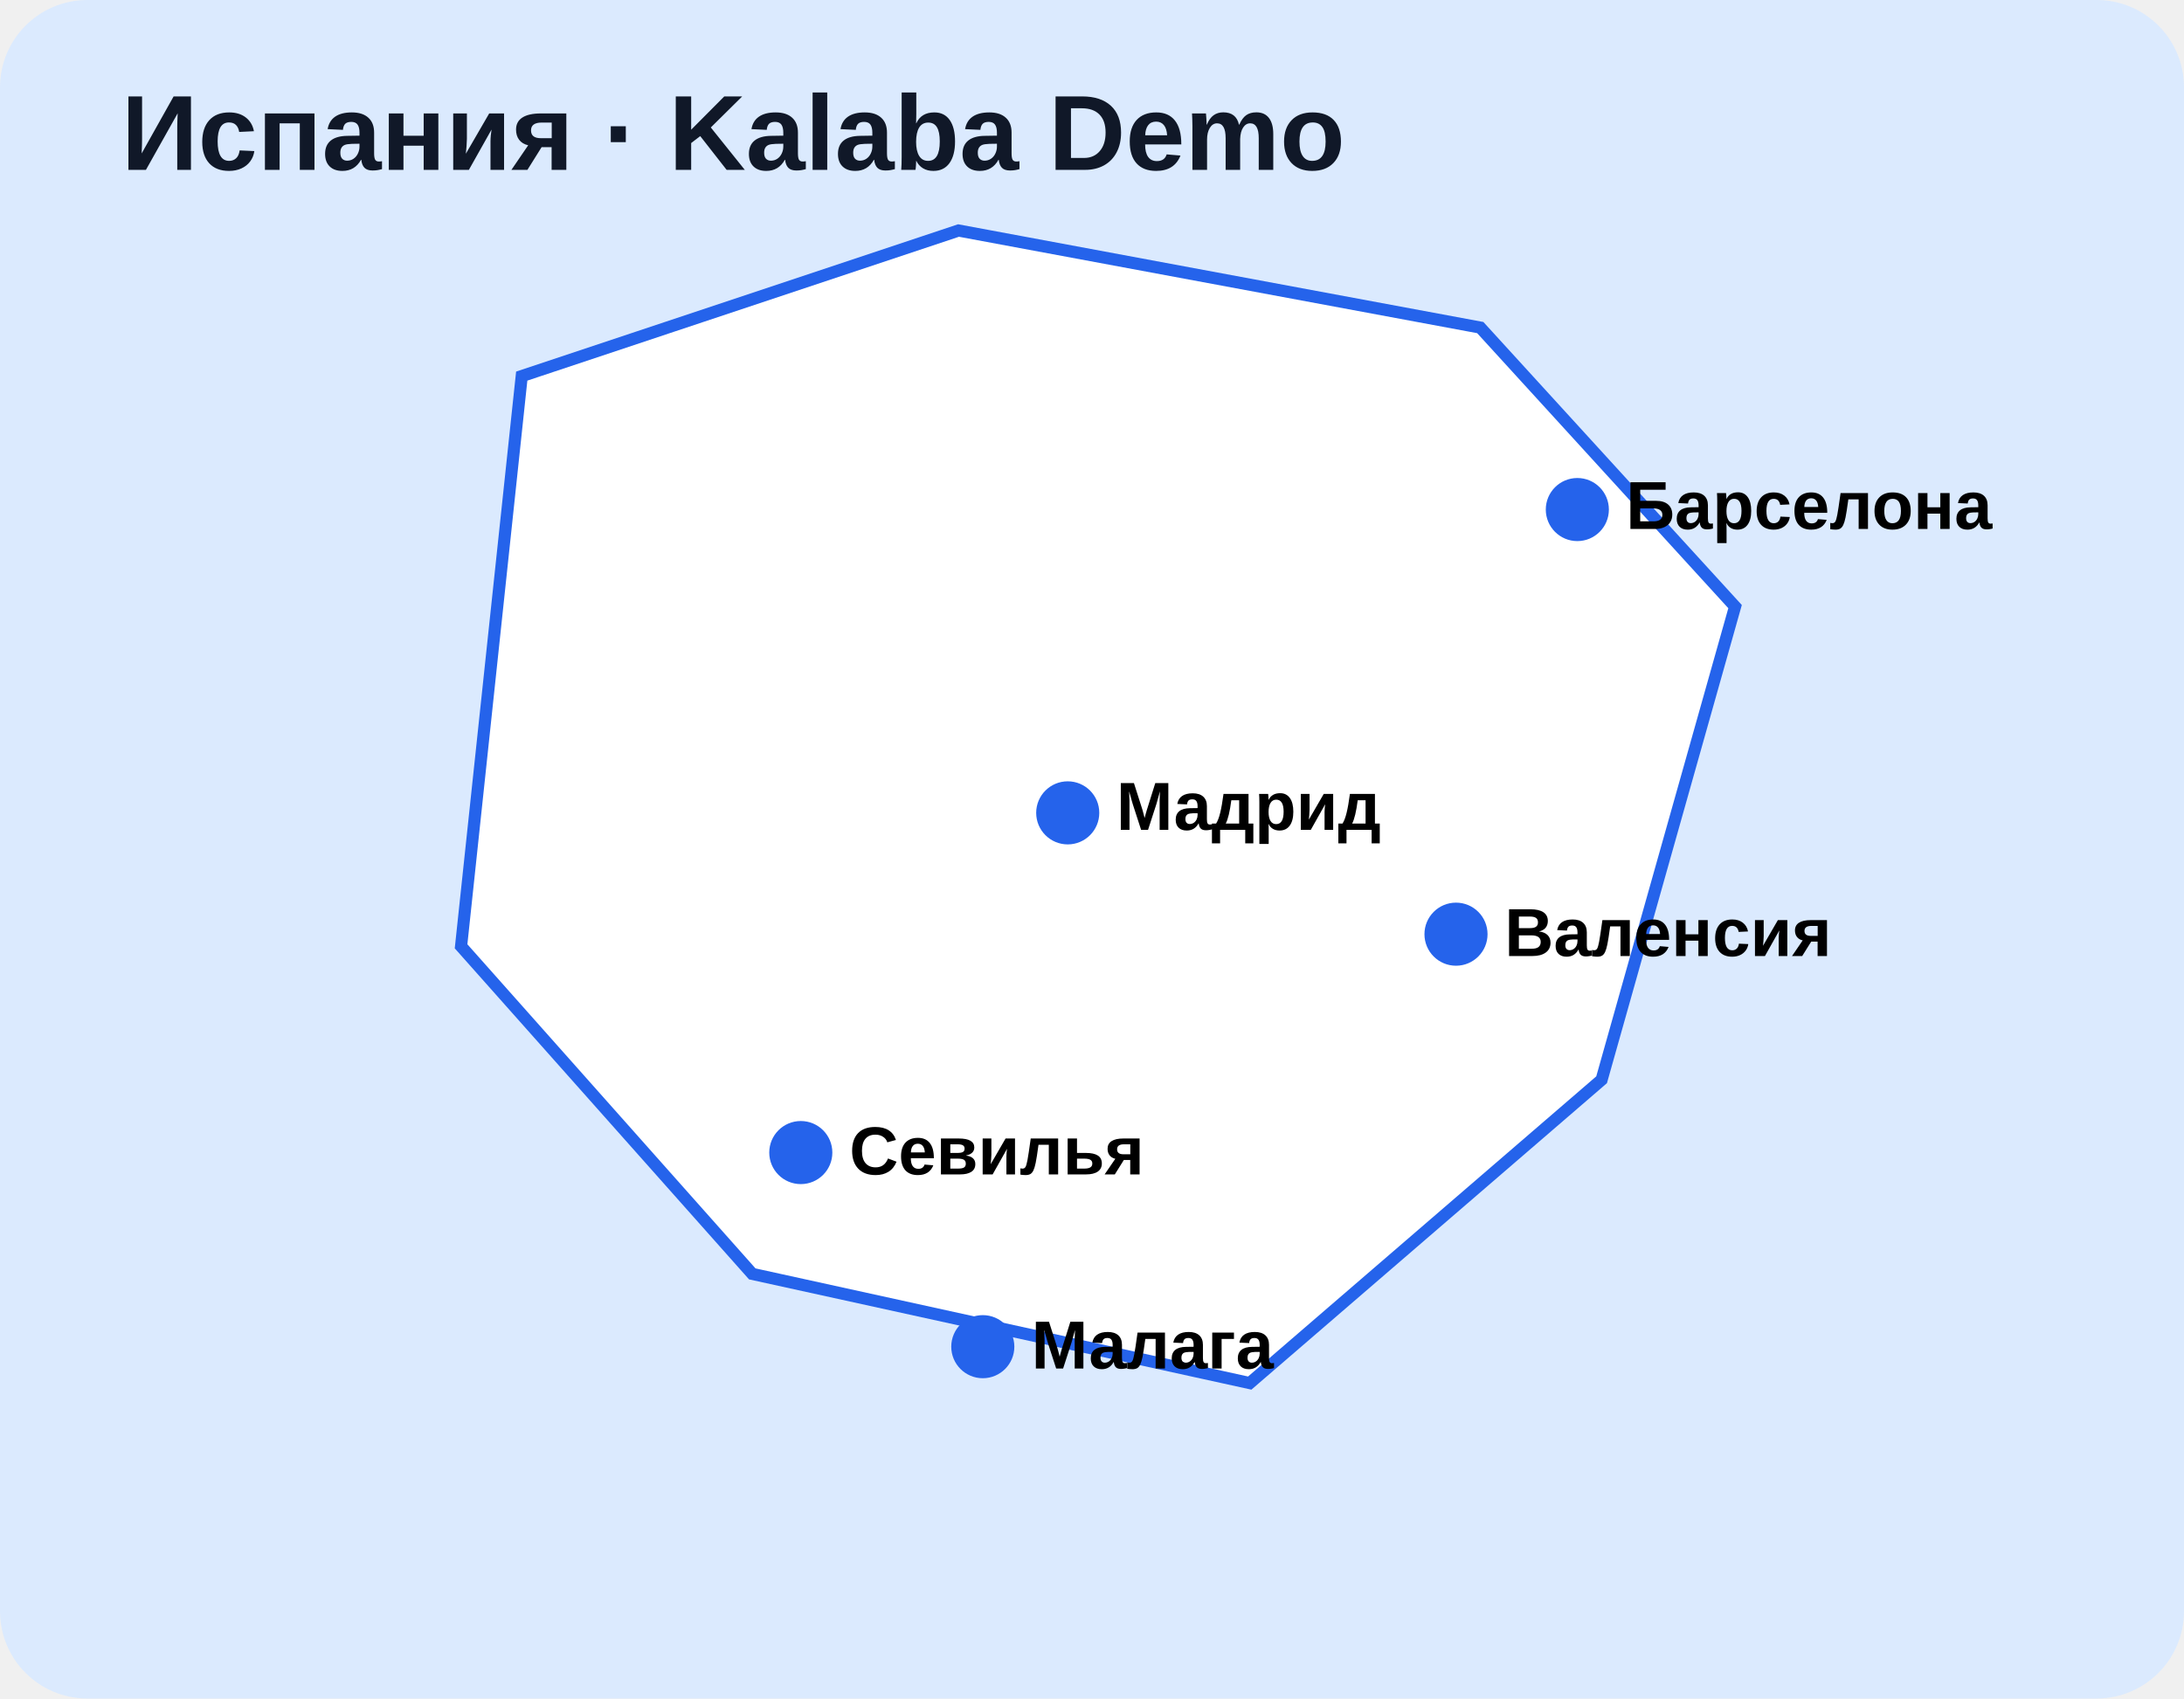
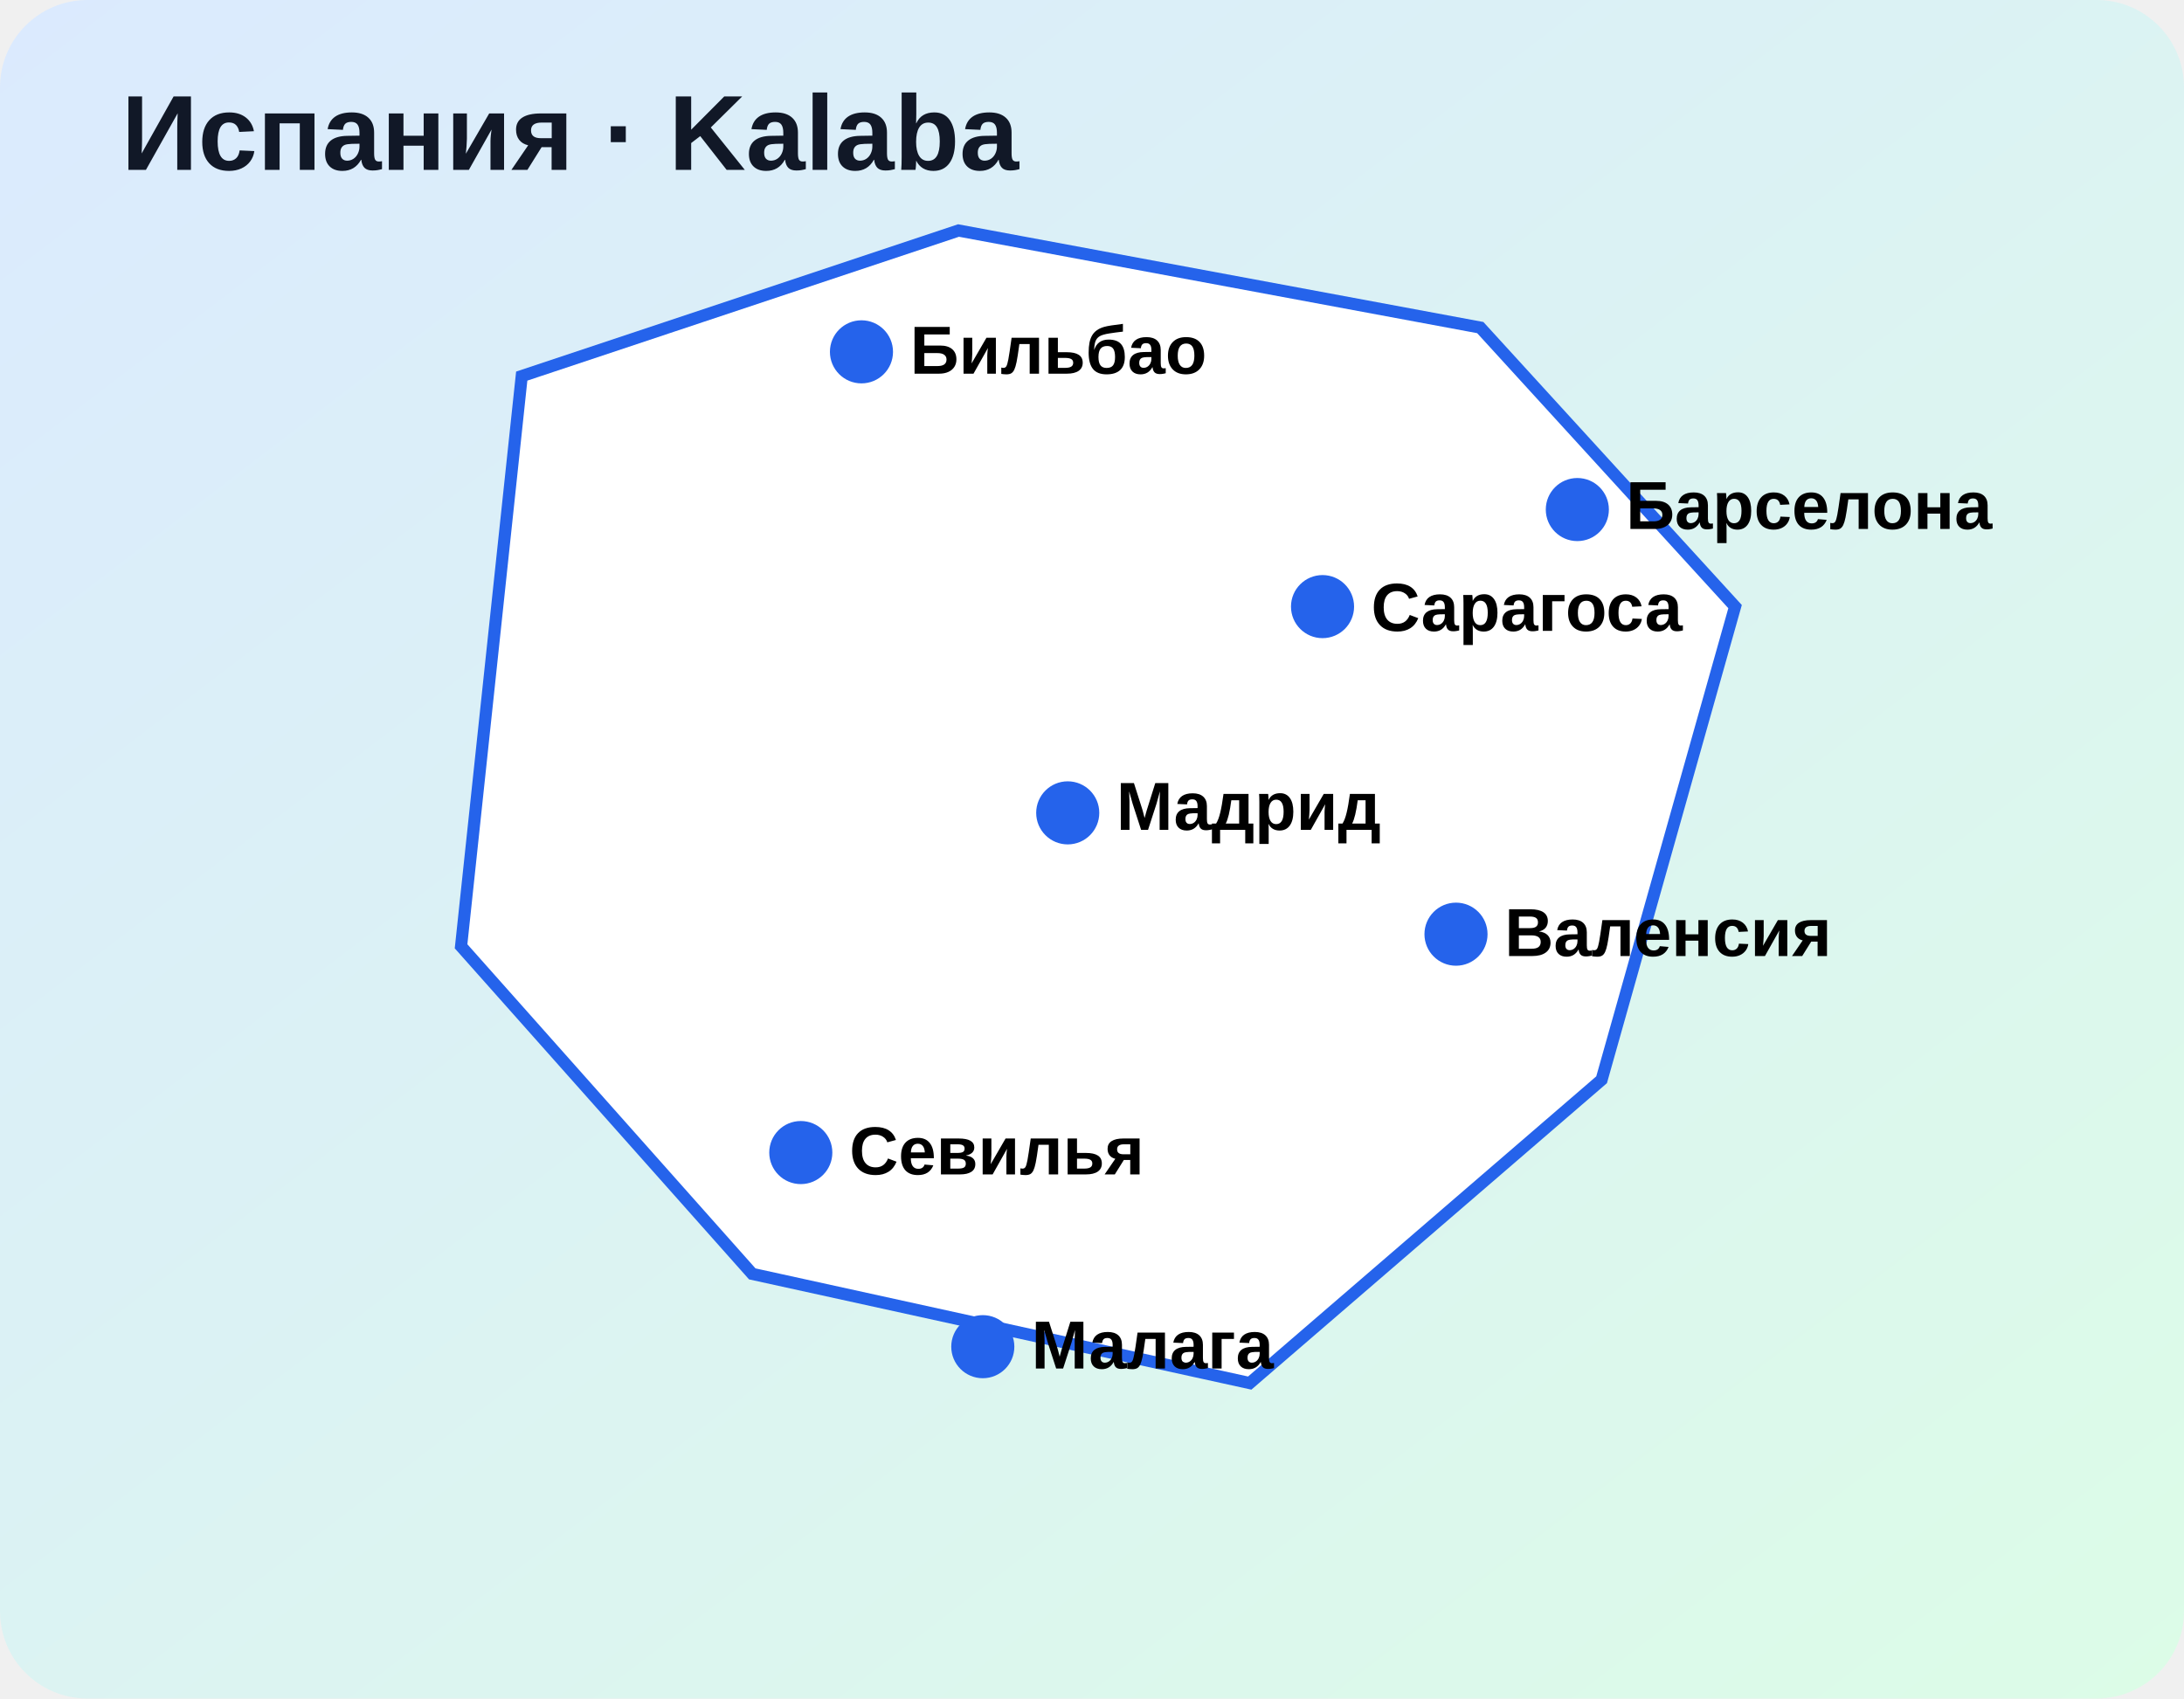
<svg xmlns="http://www.w3.org/2000/svg" width="900" height="700" viewBox="0 0 900 700">
-   <rect width="900" height="700" rx="36" fill="#dbeafe" />
+   <defs>
+     <linearGradient id="sea" x1="0" y1="0" x2="1" y2="1">
+       <stop stop-color="#dbeafe" />
+       <stop offset="1" stop-color="#dcfce7" />
+     </linearGradient>
+   </defs>
+   <rect width="900" height="700" rx="36" fill="url(#sea)" />
  <path d="M215 155 L395 95 L610 135 L715 250 L660 445 L515 570 L310 525 L190 390 Z" fill="#fff" stroke="#2563eb" stroke-width="5" />
  <circle cx="440" cy="335" r="13" fill="#2563eb" />
  <text x="460" y="342" font-family="Arial" font-size="28" font-weight="700">Мадрид</text>
  <circle cx="650" cy="210" r="13" fill="#2563eb" />
  <text x="670" y="218" font-family="Arial" font-size="28" font-weight="700">Барселона</text>
  <circle cx="600" cy="385" r="13" fill="#2563eb" />
  <text x="620" y="394" font-family="Arial" font-size="28" font-weight="700">Валенсия</text>
  <circle cx="330" cy="475" r="13" fill="#2563eb" />
  <text x="350" y="484" font-family="Arial" font-size="28" font-weight="700">Севилья</text>
  <circle cx="405" cy="555" r="13" fill="#2563eb" />
  <text x="425" y="564" font-family="Arial" font-size="28" font-weight="700">Малага</text>
-   <text x="50" y="70" font-family="Arial" font-size="44" font-weight="800" fill="#101828">Испания · Kalaba Demo</text>
+   <circle cx="355" cy="145" r="13" fill="#2563eb" />
+   <text x="375" y="154" font-family="Arial" font-size="28" font-weight="700">Бильбао</text>
+   <circle cx="545" cy="250" r="13" fill="#2563eb" />
+   <text x="565" y="260" font-family="Arial" font-size="28" font-weight="700">Сарагоса</text>
+   <text x="50" y="70" font-family="Arial" font-size="44" font-weight="800" fill="#111827">Испания · Kalaba</text>
</svg>
